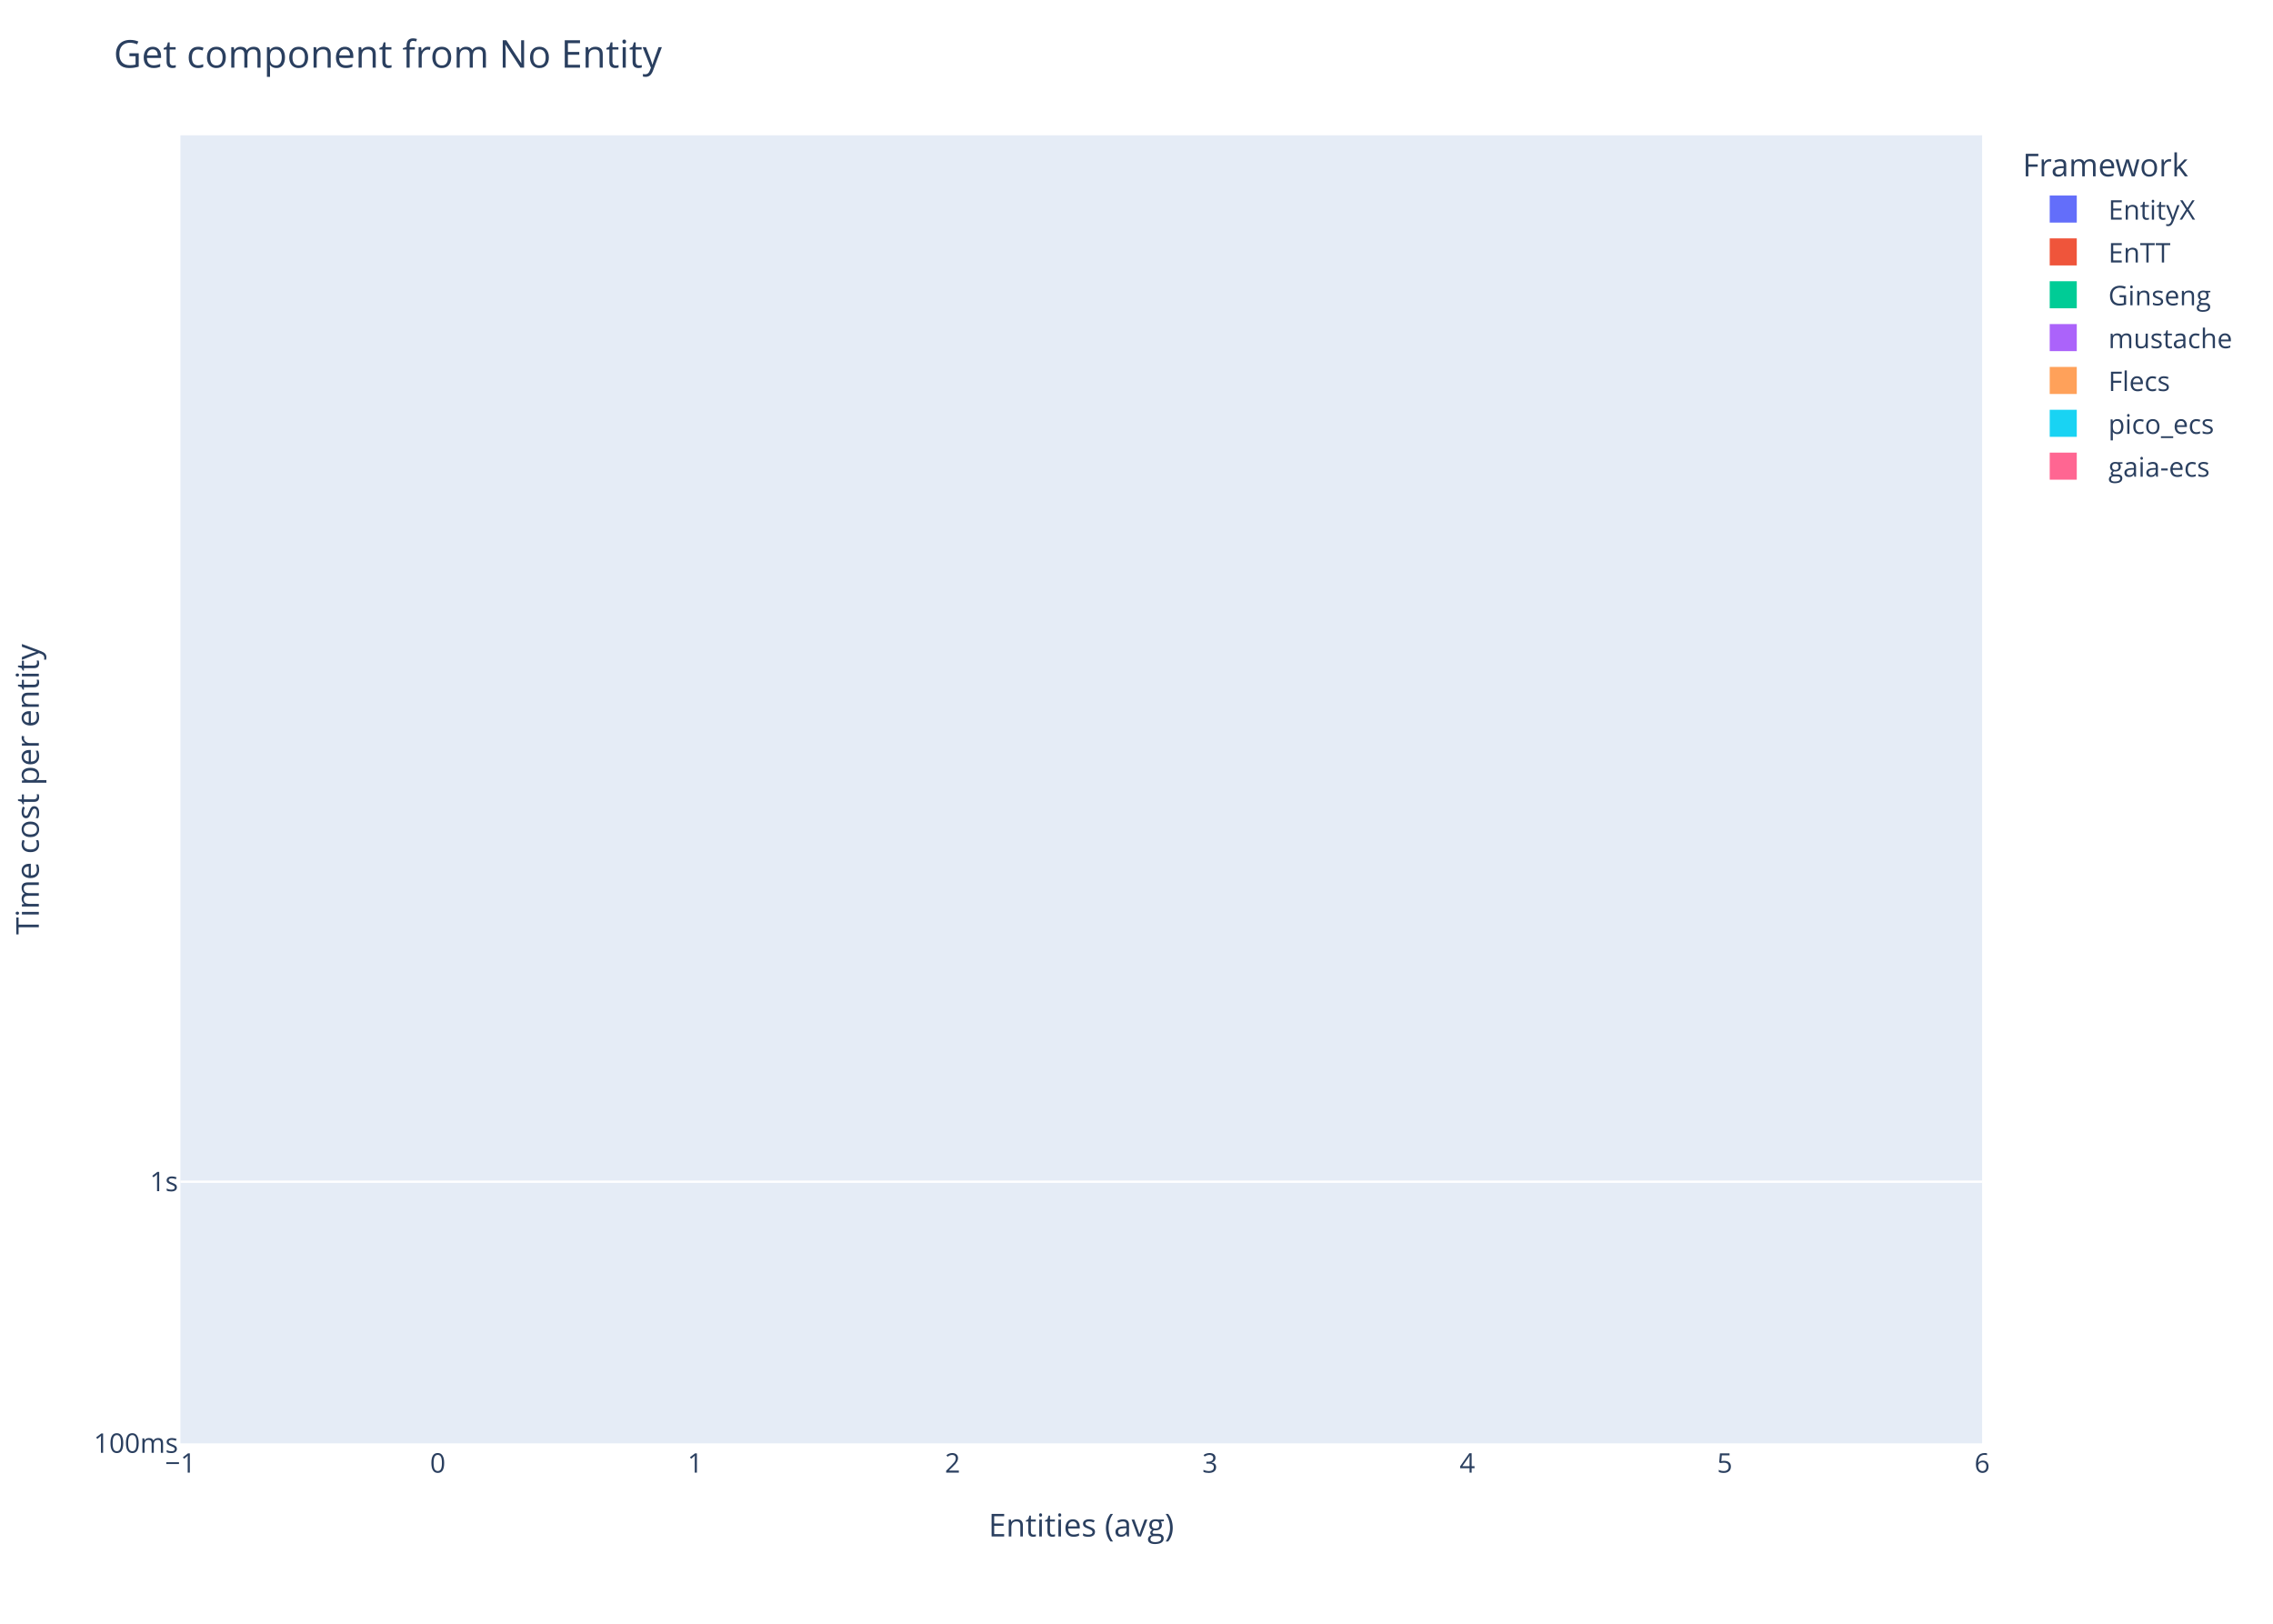
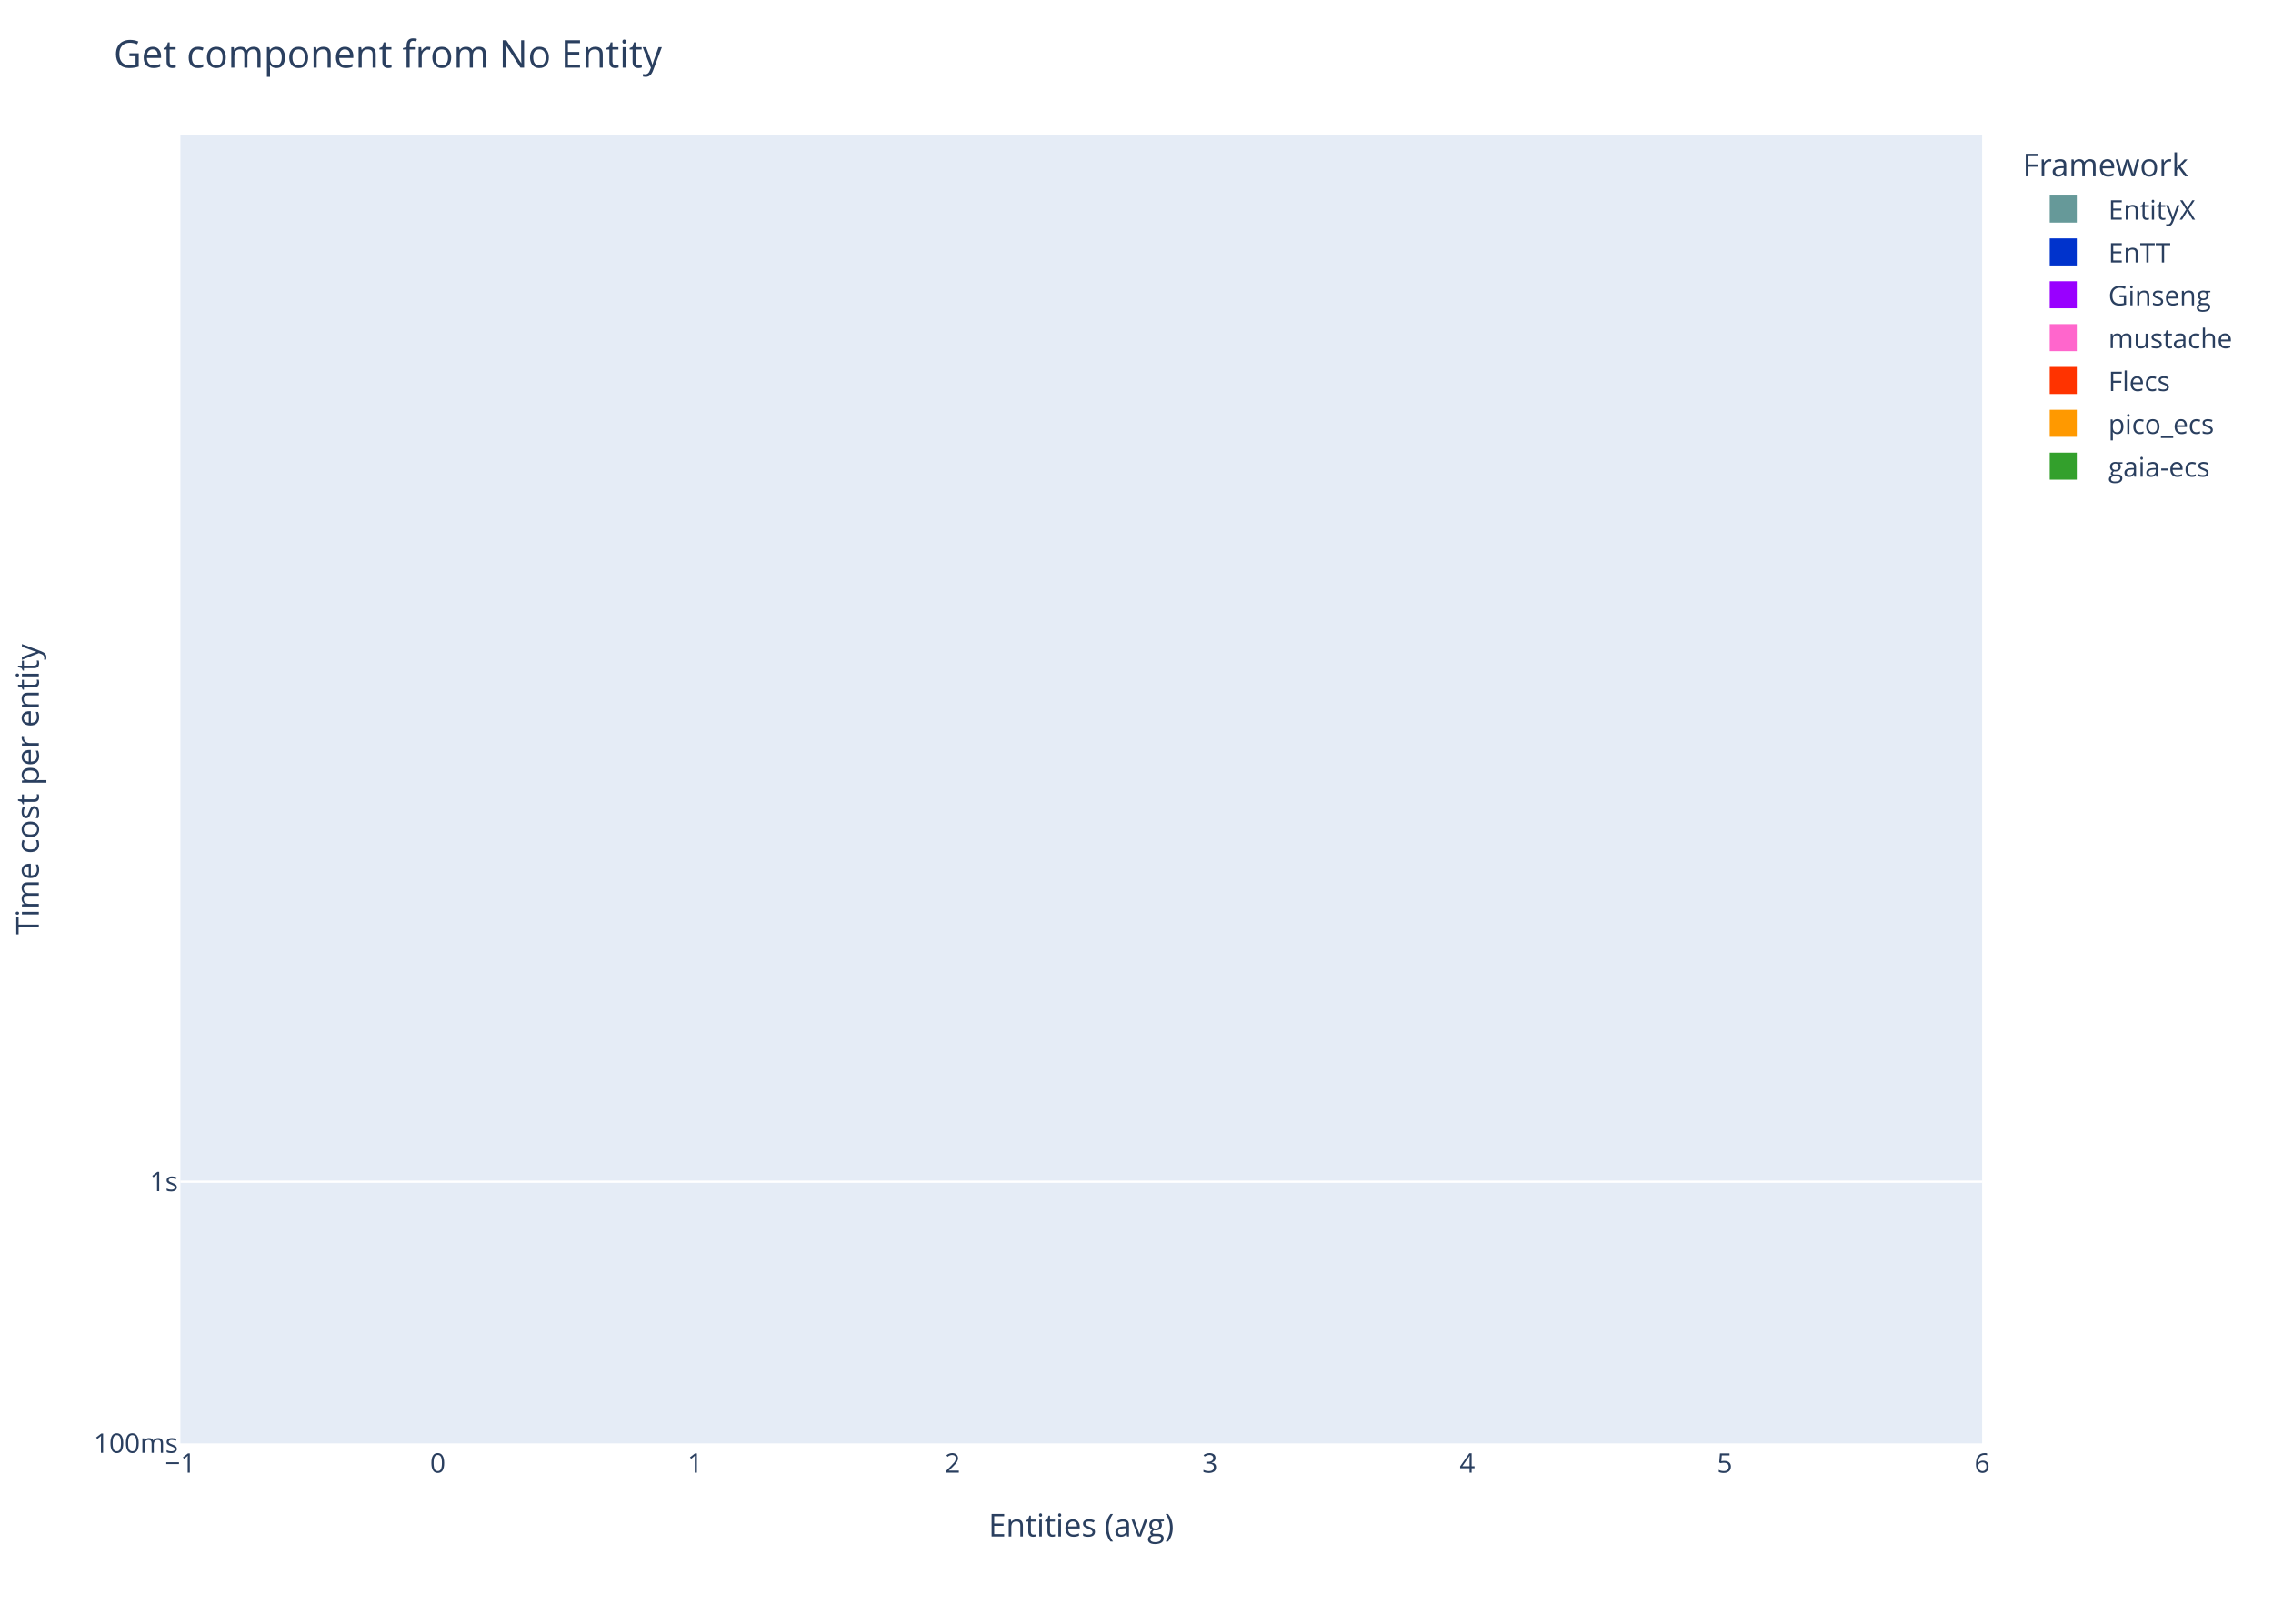
<svg xmlns="http://www.w3.org/2000/svg" class="main-svg" width="1008" height="720" style="" viewBox="0 0 1008 720">
  <rect x="0" y="0" width="1008" height="720" style="fill: rgb(255, 255, 255); fill-opacity: 1;" />
-   <defs id="defs-51150a">
+   <defs id="defs-f9eb44">
    <g class="clips">
-       <clipPath id="clip51150axyplot" class="plotclip">
+       <clipPath id="clipf9eb44xyplot" class="plotclip">
        <rect width="799" height="580" />
      </clipPath>
-       <clipPath class="axesclip" id="clip51150ax">
+       <clipPath class="axesclip" id="clipf9eb44x">
        <rect x="80" y="0" width="799" height="720" />
      </clipPath>
-       <clipPath class="axesclip" id="clip51150ay">
+       <clipPath class="axesclip" id="clipf9eb44y">
        <rect x="0" y="60" width="1008" height="580" />
      </clipPath>
-       <clipPath class="axesclip" id="clip51150axy">
+       <clipPath class="axesclip" id="clipf9eb44xy">
        <rect x="80" y="60" width="799" height="580" />
      </clipPath>
    </g>
    <g class="gradients" />
    <g class="patterns" />
  </defs>
  <g class="bglayer">
    <rect class="bg" x="80" y="60" width="799" height="580" style="fill: rgb(229, 236, 246); fill-opacity: 1; stroke-width: 0;" />
  </g>
  <g class="layer-below">
    <g class="imagelayer" />
    <g class="shapelayer" />
  </g>
  <g class="cartesianlayer">
    <g class="subplot xy">
      <g class="layer-subplot">
        <g class="shapelayer" />
        <g class="imagelayer" />
      </g>
      <g class="minor-gridlayer">
        <g class="x" />
        <g class="y" />
      </g>
      <g class="gridlayer">
        <g class="x" />
        <g class="y">
          <path class="ygrid crisp" transform="translate(0,524)" d="M80,0h799" style="stroke: rgb(255, 255, 255); stroke-opacity: 1; stroke-width: 1px;" />
        </g>
      </g>
      <g class="zerolinelayer" />
      <path class="xlines-below" />
      <path class="ylines-below" />
      <g class="overlines-below" />
      <g class="xaxislayer-below" />
      <g class="yaxislayer-below" />
      <g class="overaxes-below" />
-       <g class="plot" transform="translate(80,60)" clip-path="url(#clip51150axyplot)">
+       <g class="plot" transform="translate(80,60)" clip-path="url(#clipf9eb44xyplot)">
        <g class="barlayer mlayer">
          <g class="trace bars" style="opacity: 1;">
            <g class="points">
              <g class="point">
-                 <path d="M0,0Z" style="vector-effect: none; opacity: 1; stroke-width: 0px; fill: rgb(99, 110, 250); fill-opacity: 1;" />
-               </g>
-             </g>
-           </g>
-           <g class="trace bars" style="opacity: 1;">
-             <g class="points">
-               <g class="point">
-                 <path d="M0,0Z" style="vector-effect: none; opacity: 1; stroke-width: 0px; fill: rgb(239, 85, 59); fill-opacity: 1;" />
-               </g>
-             </g>
-           </g>
-           <g class="trace bars" style="opacity: 1;">
-             <g class="points">
-               <g class="point">
-                 <path d="M0,0Z" style="vector-effect: none; opacity: 1; stroke-width: 0px; fill: rgb(0, 204, 150); fill-opacity: 1;" />
-               </g>
-             </g>
-           </g>
-           <g class="trace bars" style="opacity: 1;">
-             <g class="points">
-               <g class="point">
-                 <path d="M0,0Z" style="vector-effect: none; opacity: 1; stroke-width: 0px; fill: rgb(171, 99, 250); fill-opacity: 1;" />
-               </g>
-             </g>
-           </g>
-           <g class="trace bars" style="opacity: 1;">
-             <g class="points">
-               <g class="point">
-                 <path d="M0,0Z" style="vector-effect: none; opacity: 1; stroke-width: 0px; fill: rgb(255, 161, 90); fill-opacity: 1;" />
-               </g>
-             </g>
-           </g>
-           <g class="trace bars" style="opacity: 1;">
-             <g class="points">
-               <g class="point">
-                 <path d="M0,0Z" style="vector-effect: none; opacity: 1; stroke-width: 0px; fill: rgb(25, 211, 243); fill-opacity: 1;" />
-               </g>
-             </g>
-           </g>
-           <g class="trace bars" style="opacity: 1;">
-             <g class="points">
-               <g class="point">
-                 <path d="M0,0Z" style="vector-effect: none; opacity: 1; stroke-width: 0px; fill: rgb(255, 102, 146); fill-opacity: 1;" />
+                 <path d="M0,0Z" style="vector-effect: none; opacity: 1; stroke-width: 0px; fill: rgb(102, 153, 153); fill-opacity: 1;" />
+               </g>
+             </g>
+           </g>
+           <g class="trace bars" style="opacity: 1;">
+             <g class="points">
+               <g class="point">
+                 <path d="M0,0Z" style="vector-effect: none; opacity: 1; stroke-width: 0px; fill: rgb(0, 51, 204); fill-opacity: 1;" />
+               </g>
+             </g>
+           </g>
+           <g class="trace bars" style="opacity: 1;">
+             <g class="points">
+               <g class="point">
+                 <path d="M0,0Z" style="vector-effect: none; opacity: 1; stroke-width: 0px; fill: rgb(153, 0, 255); fill-opacity: 1;" />
+               </g>
+             </g>
+           </g>
+           <g class="trace bars" style="opacity: 1;">
+             <g class="points">
+               <g class="point">
+                 <path d="M0,0Z" style="vector-effect: none; opacity: 1; stroke-width: 0px; fill: rgb(255, 102, 204); fill-opacity: 1;" />
+               </g>
+             </g>
+           </g>
+           <g class="trace bars" style="opacity: 1;">
+             <g class="points">
+               <g class="point">
+                 <path d="M0,0Z" style="vector-effect: none; opacity: 1; stroke-width: 0px; fill: rgb(255, 51, 0); fill-opacity: 1;" />
+               </g>
+             </g>
+           </g>
+           <g class="trace bars" style="opacity: 1;">
+             <g class="points">
+               <g class="point">
+                 <path d="M0,0Z" style="vector-effect: none; opacity: 1; stroke-width: 0px; fill: rgb(255, 153, 0); fill-opacity: 1;" />
+               </g>
+             </g>
+           </g>
+           <g class="trace bars" style="opacity: 1;">
+             <g class="points">
+               <g class="point">
+                 <path d="M0,0Z" style="vector-effect: none; opacity: 1; stroke-width: 0px; fill: rgb(51, 160, 44); fill-opacity: 1;" />
              </g>
            </g>
          </g>
        </g>
      </g>
      <g class="overplot" />
      <path class="xlines-above crisp" d="M0,0" style="fill: none;" />
      <path class="ylines-above crisp" d="M0,0" style="fill: none;" />
      <g class="overlines-above" />
      <g class="xaxislayer-above">
        <g class="xtick">
          <text text-anchor="middle" x="0" y="653" transform="translate(80,0)" style="font-family: 'Open Sans', verdana, arial, sans-serif; font-size: 12px; fill: rgb(42, 63, 95); fill-opacity: 1; white-space: pre; opacity: 1;">−1</text>
        </g>
        <g class="xtick">
          <text text-anchor="middle" x="0" y="653" style="font-family: 'Open Sans', verdana, arial, sans-serif; font-size: 12px; fill: rgb(42, 63, 95); fill-opacity: 1; white-space: pre; opacity: 1;" transform="translate(194.14,0)">0</text>
        </g>
        <g class="xtick">
          <text text-anchor="middle" x="0" y="653" style="font-family: 'Open Sans', verdana, arial, sans-serif; font-size: 12px; fill: rgb(42, 63, 95); fill-opacity: 1; white-space: pre; opacity: 1;" transform="translate(308.29,0)">1</text>
        </g>
        <g class="xtick">
          <text text-anchor="middle" x="0" y="653" style="font-family: 'Open Sans', verdana, arial, sans-serif; font-size: 12px; fill: rgb(42, 63, 95); fill-opacity: 1; white-space: pre; opacity: 1;" transform="translate(422.43,0)">2</text>
        </g>
        <g class="xtick">
          <text text-anchor="middle" x="0" y="653" style="font-family: 'Open Sans', verdana, arial, sans-serif; font-size: 12px; fill: rgb(42, 63, 95); fill-opacity: 1; white-space: pre; opacity: 1;" transform="translate(536.57,0)">3</text>
        </g>
        <g class="xtick">
          <text text-anchor="middle" x="0" y="653" style="font-family: 'Open Sans', verdana, arial, sans-serif; font-size: 12px; fill: rgb(42, 63, 95); fill-opacity: 1; white-space: pre; opacity: 1;" transform="translate(650.71,0)">4</text>
        </g>
        <g class="xtick">
          <text text-anchor="middle" x="0" y="653" style="font-family: 'Open Sans', verdana, arial, sans-serif; font-size: 12px; fill: rgb(42, 63, 95); fill-opacity: 1; white-space: pre; opacity: 1;" transform="translate(764.86,0)">5</text>
        </g>
        <g class="xtick">
          <text text-anchor="middle" x="0" y="653" style="font-family: 'Open Sans', verdana, arial, sans-serif; font-size: 12px; fill: rgb(42, 63, 95); fill-opacity: 1; white-space: pre; opacity: 1;" transform="translate(879,0)">6</text>
        </g>
      </g>
      <g class="yaxislayer-above">
        <g class="ytick">
          <text text-anchor="end" x="79" y="4.2" transform="translate(0,640)" style="font-family: 'Open Sans', verdana, arial, sans-serif; font-size: 12px; fill: rgb(42, 63, 95); fill-opacity: 1; white-space: pre; opacity: 1;">100ms</text>
        </g>
        <g class="ytick">
          <text text-anchor="end" x="79" y="4.2" style="font-family: 'Open Sans', verdana, arial, sans-serif; font-size: 12px; fill: rgb(42, 63, 95); fill-opacity: 1; white-space: pre; opacity: 1;" transform="translate(0,524)">1s</text>
        </g>
      </g>
      <g class="overaxes-above" />
    </g>
  </g>
  <g class="polarlayer" />
  <g class="smithlayer" />
  <g class="ternarylayer" />
  <g class="geolayer" />
  <g class="funnelarealayer" />
  <g class="pielayer" />
  <g class="iciclelayer" />
  <g class="treemaplayer" />
  <g class="sunburstlayer" />
  <g class="glimages" />
-   <defs id="topdefs-51150a">
+   <defs id="topdefs-f9eb44">
    <g class="clips" />
-     <clipPath id="legend51150a">
+     <clipPath id="legendf9eb44">
      <rect width="101" height="162" x="0" y="0" />
    </clipPath>
  </defs>
  <g class="layer-above">
    <g class="imagelayer" />
    <g class="shapelayer" />
  </g>
  <g class="infolayer">
    <g class="legend" pointer-events="all" transform="translate(894.98,60)">
      <rect class="bg" shape-rendering="crispEdges" width="101" height="162" x="0" y="0" style="stroke: rgb(68, 68, 68); stroke-opacity: 1; fill: rgb(255, 255, 255); fill-opacity: 1; stroke-width: 0px;" />
-       <g class="scrollbox" transform="" clip-path="url(#legend51150a)">
+       <g class="scrollbox" transform="" clip-path="url(#legendf9eb44)">
        <text class="legendtitletext" text-anchor="start" x="2" y="18.2" style="font-family: 'Open Sans', verdana, arial, sans-serif; font-size: 14px; fill: rgb(42, 63, 95); fill-opacity: 1; white-space: pre;">Framework</text>
        <g class="groups" transform="">
          <g class="traces" transform="translate(0,32.7)" style="opacity: 1;">
            <text class="legendtext" text-anchor="start" x="40" y="4.68" style="font-family: 'Open Sans', verdana, arial, sans-serif; font-size: 12px; fill: rgb(42, 63, 95); fill-opacity: 1; white-space: pre;">EntityX</text>
            <g class="layers" style="opacity: 1;">
              <g class="legendfill" />
              <g class="legendlines" />
              <g class="legendsymbols">
                <g class="legendpoints">
-                   <path class="legendundefined" d="M6,6H-6V-6H6Z" transform="translate(20,0)" style="stroke-width: 0px; fill: rgb(99, 110, 250); fill-opacity: 1;" />
+                   <path class="legendundefined" d="M6,6H-6V-6H6Z" transform="translate(20,0)" style="stroke-width: 0px; fill: rgb(102, 153, 153); fill-opacity: 1;" />
                </g>
              </g>
            </g>
            <rect class="legendtoggle" x="0" y="-9.5" width="95.25" height="19" style="fill: rgb(0, 0, 0); fill-opacity: 0;" />
          </g>
        </g>
        <g class="groups" transform="">
          <g class="traces" transform="translate(0,51.7)" style="opacity: 1;">
            <text class="legendtext" text-anchor="start" x="40" y="4.68" style="font-family: 'Open Sans', verdana, arial, sans-serif; font-size: 12px; fill: rgb(42, 63, 95); fill-opacity: 1; white-space: pre;">EnTT</text>
            <g class="layers" style="opacity: 1;">
              <g class="legendfill" />
              <g class="legendlines" />
              <g class="legendsymbols">
                <g class="legendpoints">
-                   <path class="legendundefined" d="M6,6H-6V-6H6Z" transform="translate(20,0)" style="stroke-width: 0px; fill: rgb(239, 85, 59); fill-opacity: 1;" />
+                   <path class="legendundefined" d="M6,6H-6V-6H6Z" transform="translate(20,0)" style="stroke-width: 0px; fill: rgb(0, 51, 204); fill-opacity: 1;" />
                </g>
              </g>
            </g>
            <rect class="legendtoggle" x="0" y="-9.5" width="95.25" height="19" style="fill: rgb(0, 0, 0); fill-opacity: 0;" />
          </g>
        </g>
        <g class="groups" transform="">
          <g class="traces" transform="translate(0,70.7)" style="opacity: 1;">
            <text class="legendtext" text-anchor="start" x="40" y="4.68" style="font-family: 'Open Sans', verdana, arial, sans-serif; font-size: 12px; fill: rgb(42, 63, 95); fill-opacity: 1; white-space: pre;">Ginseng</text>
            <g class="layers" style="opacity: 1;">
              <g class="legendfill" />
              <g class="legendlines" />
              <g class="legendsymbols">
                <g class="legendpoints">
-                   <path class="legendundefined" d="M6,6H-6V-6H6Z" transform="translate(20,0)" style="stroke-width: 0px; fill: rgb(0, 204, 150); fill-opacity: 1;" />
+                   <path class="legendundefined" d="M6,6H-6V-6H6Z" transform="translate(20,0)" style="stroke-width: 0px; fill: rgb(153, 0, 255); fill-opacity: 1;" />
                </g>
              </g>
            </g>
            <rect class="legendtoggle" x="0" y="-9.5" width="95.25" height="19" style="fill: rgb(0, 0, 0); fill-opacity: 0;" />
          </g>
        </g>
        <g class="groups" transform="">
          <g class="traces" transform="translate(0,89.7)" style="opacity: 1;">
            <text class="legendtext" text-anchor="start" x="40" y="4.68" style="font-family: 'Open Sans', verdana, arial, sans-serif; font-size: 12px; fill: rgb(42, 63, 95); fill-opacity: 1; white-space: pre;">mustache</text>
            <g class="layers" style="opacity: 1;">
              <g class="legendfill" />
              <g class="legendlines" />
              <g class="legendsymbols">
                <g class="legendpoints">
-                   <path class="legendundefined" d="M6,6H-6V-6H6Z" transform="translate(20,0)" style="stroke-width: 0px; fill: rgb(171, 99, 250); fill-opacity: 1;" />
+                   <path class="legendundefined" d="M6,6H-6V-6H6Z" transform="translate(20,0)" style="stroke-width: 0px; fill: rgb(255, 102, 204); fill-opacity: 1;" />
                </g>
              </g>
            </g>
            <rect class="legendtoggle" x="0" y="-9.5" width="95.25" height="19" style="fill: rgb(0, 0, 0); fill-opacity: 0;" />
          </g>
        </g>
        <g class="groups" transform="">
          <g class="traces" transform="translate(0,108.7)" style="opacity: 1;">
            <text class="legendtext" text-anchor="start" x="40" y="4.68" style="font-family: 'Open Sans', verdana, arial, sans-serif; font-size: 12px; fill: rgb(42, 63, 95); fill-opacity: 1; white-space: pre;">Flecs</text>
            <g class="layers" style="opacity: 1;">
              <g class="legendfill" />
              <g class="legendlines" />
              <g class="legendsymbols">
                <g class="legendpoints">
-                   <path class="legendundefined" d="M6,6H-6V-6H6Z" transform="translate(20,0)" style="stroke-width: 0px; fill: rgb(255, 161, 90); fill-opacity: 1;" />
+                   <path class="legendundefined" d="M6,6H-6V-6H6Z" transform="translate(20,0)" style="stroke-width: 0px; fill: rgb(255, 51, 0); fill-opacity: 1;" />
                </g>
              </g>
            </g>
            <rect class="legendtoggle" x="0" y="-9.5" width="95.25" height="19" style="fill: rgb(0, 0, 0); fill-opacity: 0;" />
          </g>
        </g>
        <g class="groups" transform="">
          <g class="traces" transform="translate(0,127.7)" style="opacity: 1;">
            <text class="legendtext" text-anchor="start" x="40" y="4.68" style="font-family: 'Open Sans', verdana, arial, sans-serif; font-size: 12px; fill: rgb(42, 63, 95); fill-opacity: 1; white-space: pre;">pico_ecs</text>
            <g class="layers" style="opacity: 1;">
              <g class="legendfill" />
              <g class="legendlines" />
              <g class="legendsymbols">
                <g class="legendpoints">
-                   <path class="legendundefined" d="M6,6H-6V-6H6Z" transform="translate(20,0)" style="stroke-width: 0px; fill: rgb(25, 211, 243); fill-opacity: 1;" />
+                   <path class="legendundefined" d="M6,6H-6V-6H6Z" transform="translate(20,0)" style="stroke-width: 0px; fill: rgb(255, 153, 0); fill-opacity: 1;" />
                </g>
              </g>
            </g>
            <rect class="legendtoggle" x="0" y="-9.5" width="95.25" height="19" style="fill: rgb(0, 0, 0); fill-opacity: 0;" />
          </g>
        </g>
        <g class="groups" transform="">
          <g class="traces" transform="translate(0,146.7)" style="opacity: 1;">
            <text class="legendtext" text-anchor="start" x="40" y="4.68" style="font-family: 'Open Sans', verdana, arial, sans-serif; font-size: 12px; fill: rgb(42, 63, 95); fill-opacity: 1; white-space: pre;">gaia-ecs</text>
            <g class="layers" style="opacity: 1;">
              <g class="legendfill" />
              <g class="legendlines" />
              <g class="legendsymbols">
                <g class="legendpoints">
-                   <path class="legendundefined" d="M6,6H-6V-6H6Z" transform="translate(20,0)" style="stroke-width: 0px; fill: rgb(255, 102, 146); fill-opacity: 1;" />
+                   <path class="legendundefined" d="M6,6H-6V-6H6Z" transform="translate(20,0)" style="stroke-width: 0px; fill: rgb(51, 160, 44); fill-opacity: 1;" />
                </g>
              </g>
            </g>
            <rect class="legendtoggle" x="0" y="-9.5" width="95.25" height="19" style="fill: rgb(0, 0, 0); fill-opacity: 0;" />
          </g>
        </g>
      </g>
      <rect class="scrollbar" rx="20" ry="3" width="0" height="0" x="0" y="0" style="fill: rgb(128, 139, 164); fill-opacity: 1;" />
    </g>
    <g class="g-gtitle">
      <text class="gtitle" x="50.4" y="30" text-anchor="start" dy="0em" style="font-family: 'Open Sans', verdana, arial, sans-serif; font-size: 17px; fill: rgb(42, 63, 95); opacity: 1; font-weight: normal; white-space: pre;">Get component from No Entity</text>
    </g>
    <g class="g-xtitle">
      <text class="xtitle" x="479.5" y="681.3" text-anchor="middle" style="font-family: 'Open Sans', verdana, arial, sans-serif; font-size: 14px; fill: rgb(42, 63, 95); opacity: 1; font-weight: normal; white-space: pre;">Entities (avg)</text>
    </g>
    <g class="g-ytitle">
      <text class="ytitle" transform="rotate(-90,17.21563,350)" x="17.216" y="350" text-anchor="middle" style="font-family: 'Open Sans', verdana, arial, sans-serif; font-size: 14px; fill: rgb(42, 63, 95); opacity: 1; font-weight: normal; white-space: pre;">Time cost per entity</text>
    </g>
  </g>
</svg>
